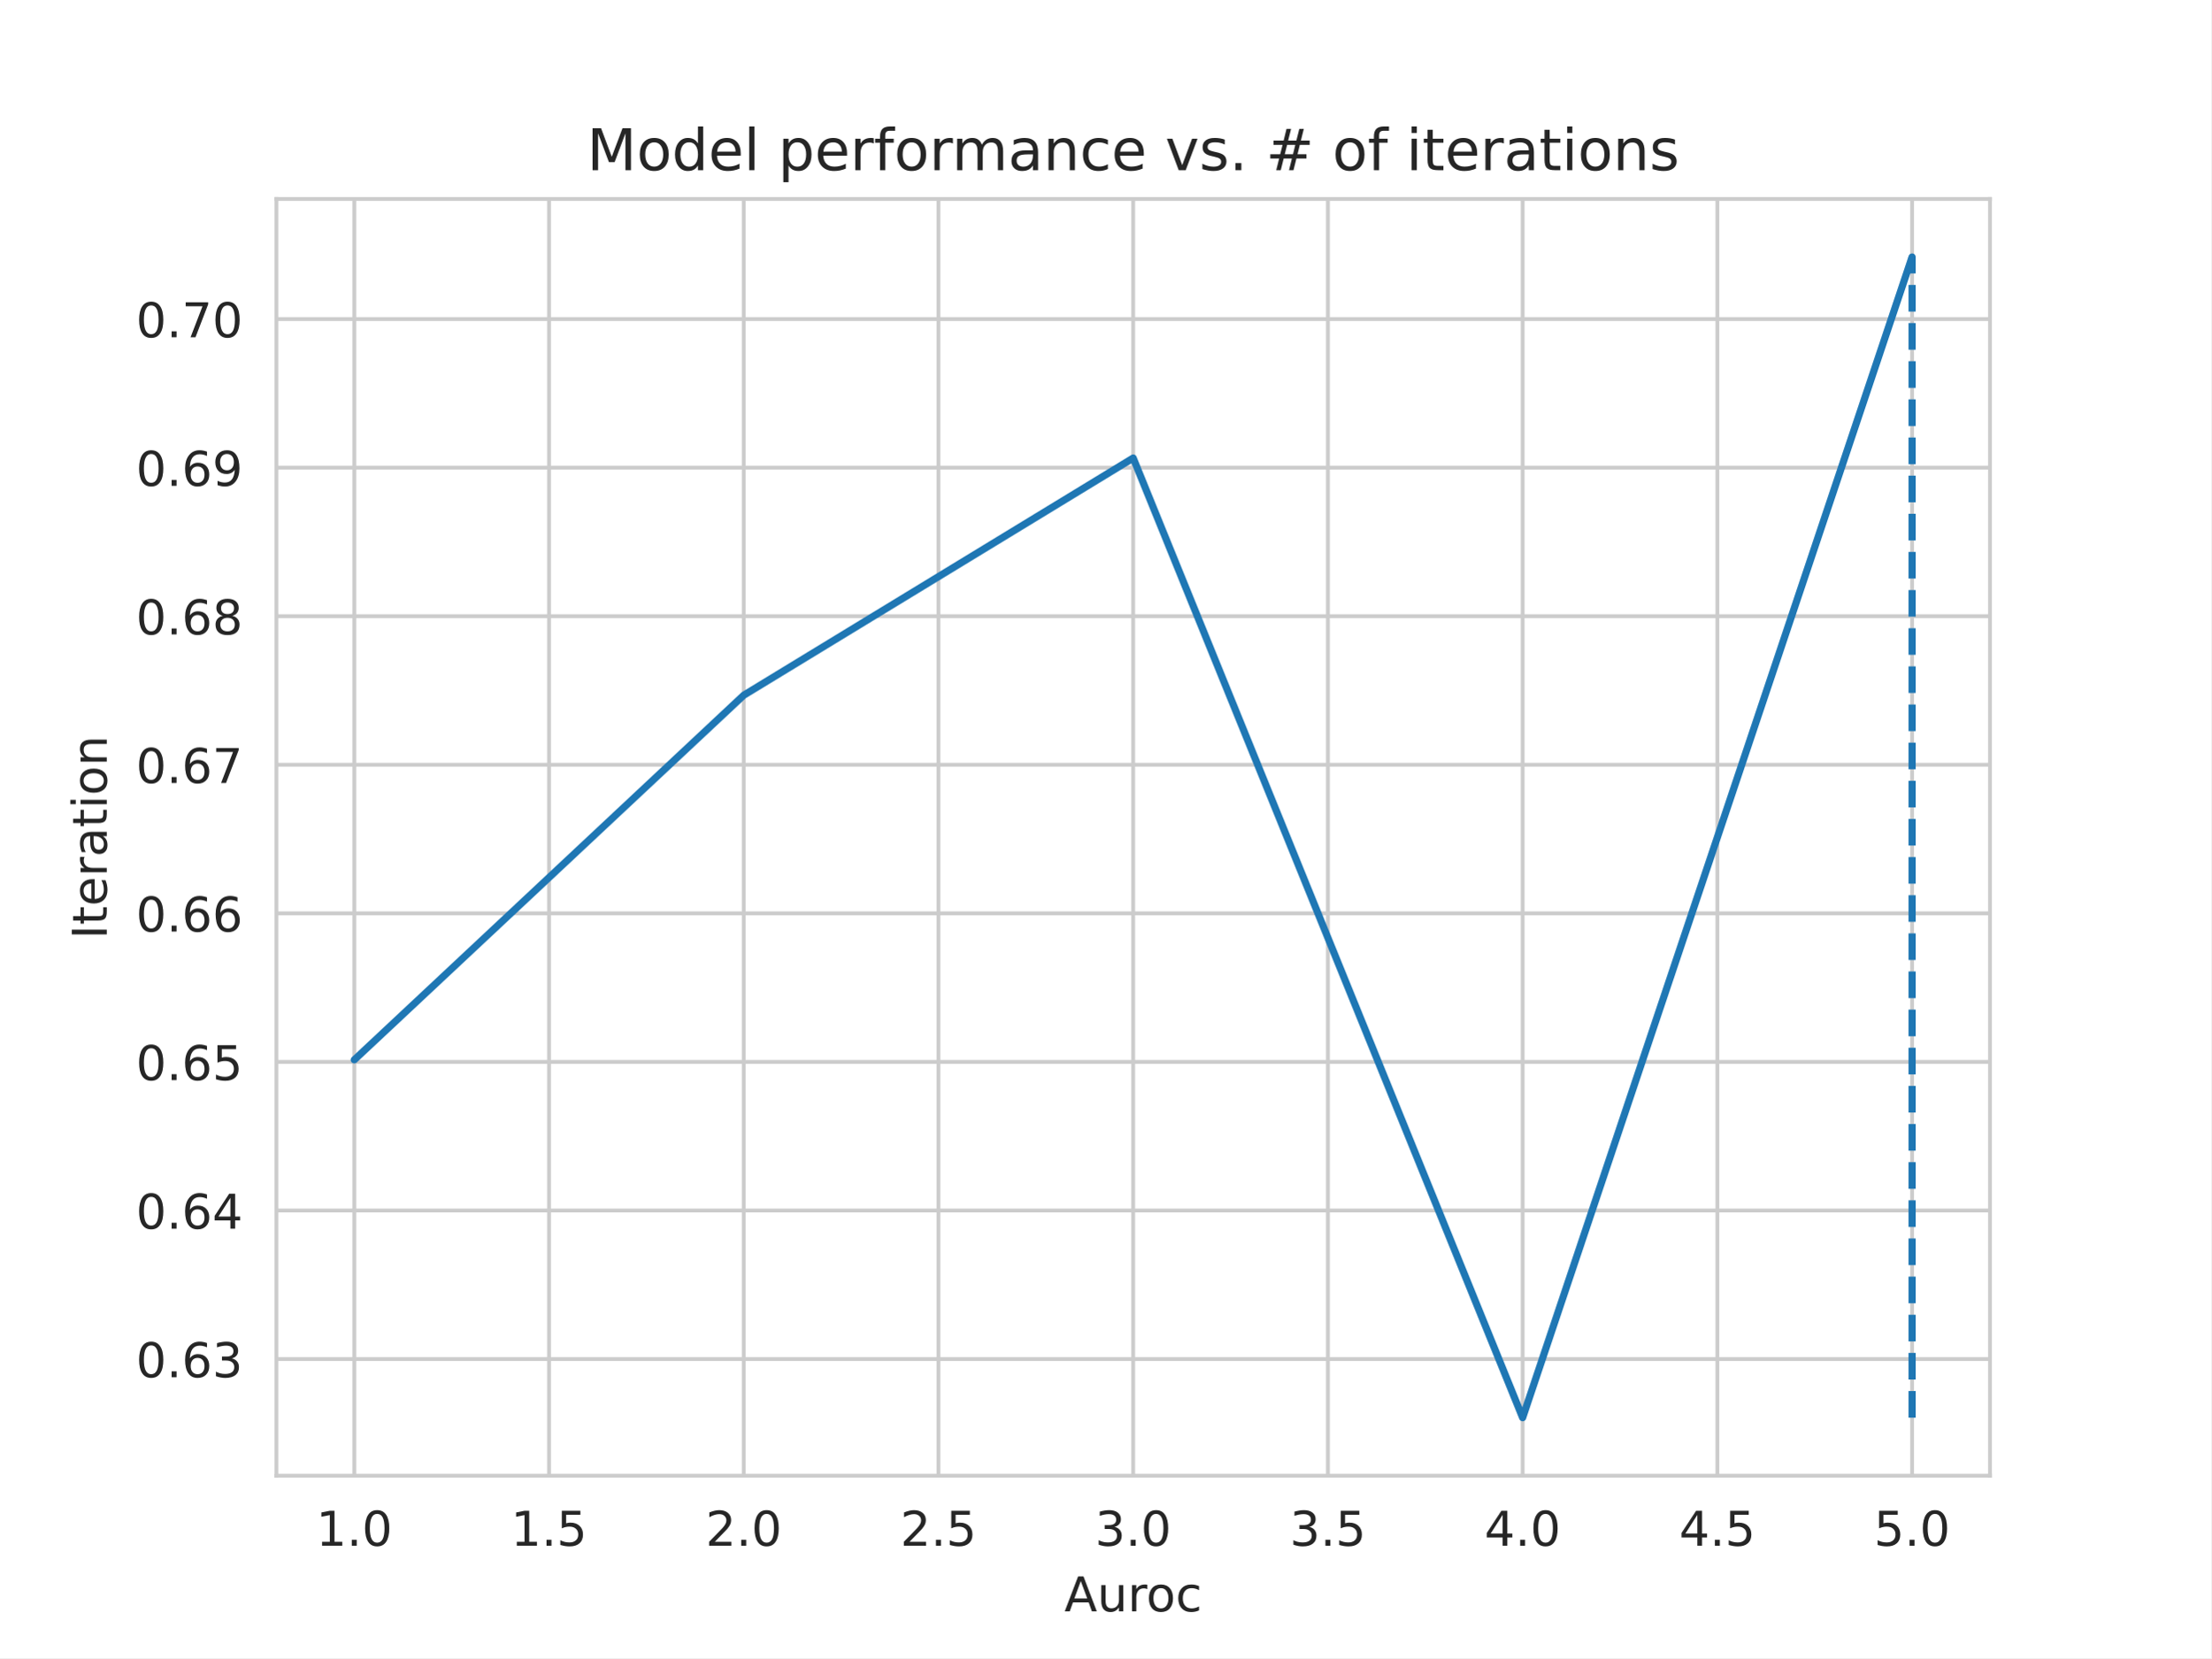
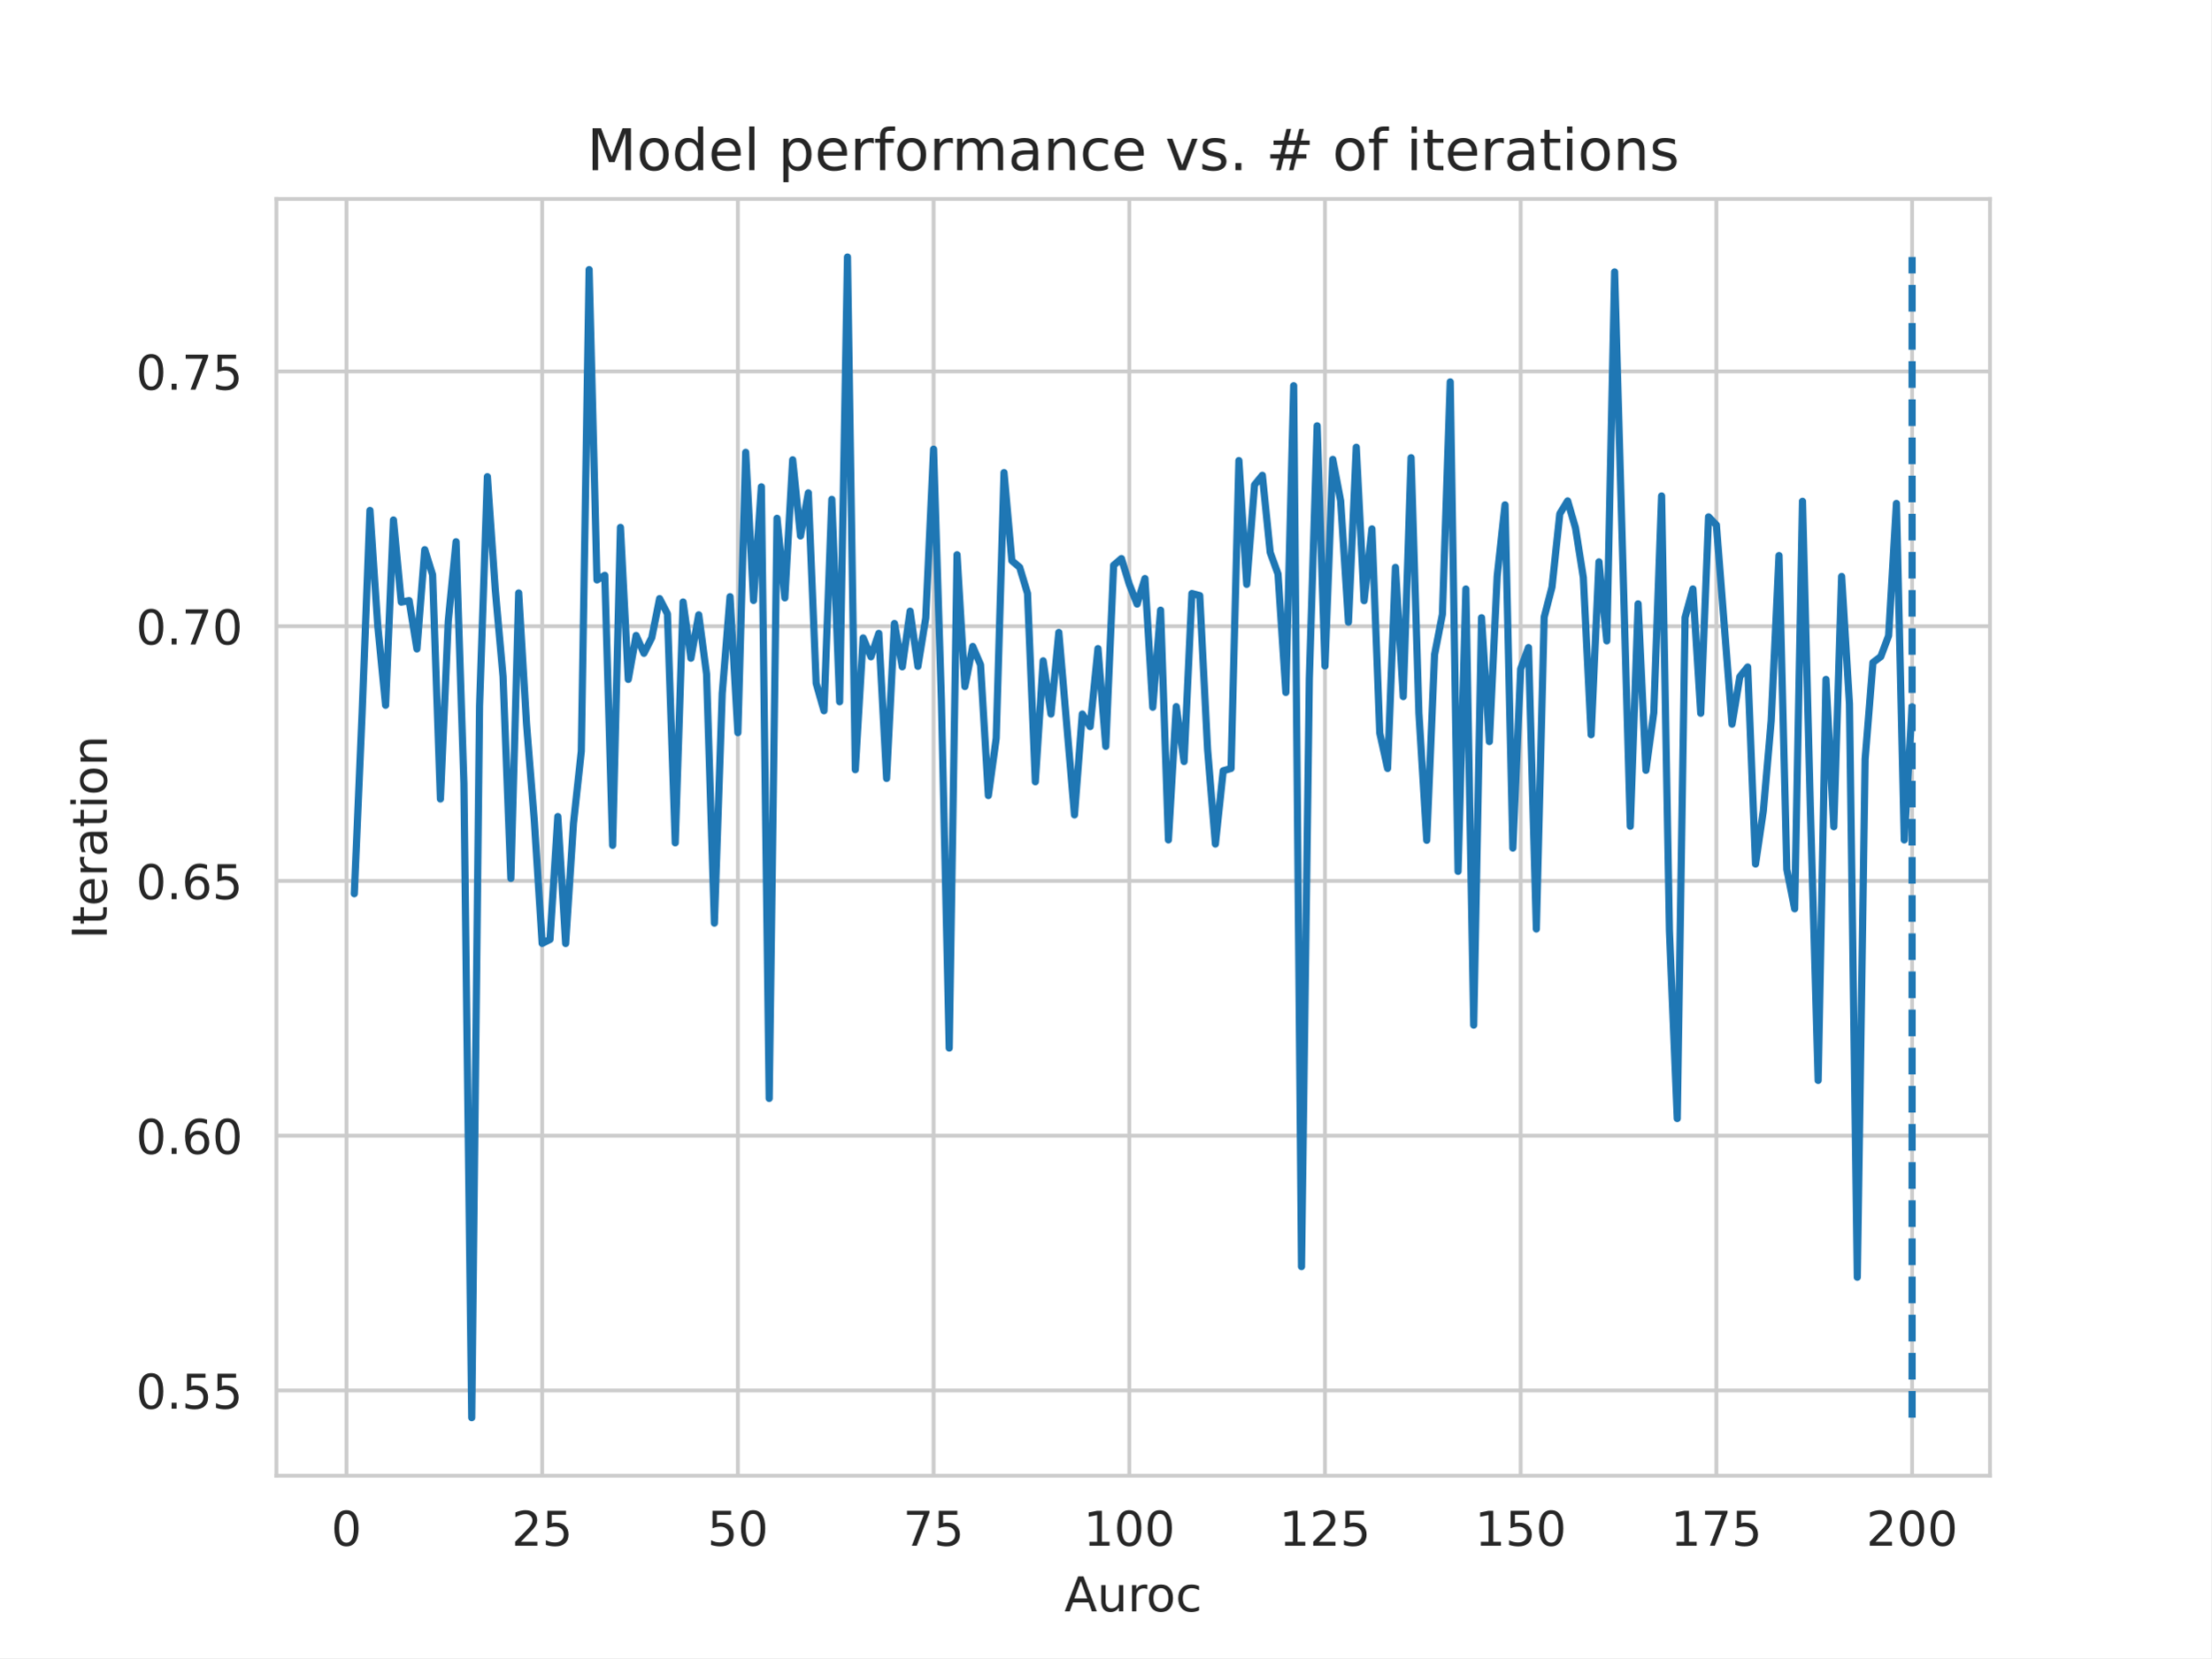
<svg xmlns="http://www.w3.org/2000/svg" xmlns:xlink="http://www.w3.org/1999/xlink" height="345.6pt" version="1.1" viewBox="0 0 460.8 345.6" width="460.8pt">
  <defs>
    <style type="text/css">*{stroke-linecap:butt;stroke-linejoin:round;}</style>
  </defs>
  <g id="figure_1">
    <g id="patch_1">
      <path d="M 0 345.6  L 460.8 345.6  L 460.8 0  L 0 0  z " style="fill:#ffffff;" />
    </g>
    <g id="axes_1">
      <g id="patch_2">
        <path d="M 57.6 307.584  L 414.72 307.584  L 414.72 41.472  L 57.6 41.472  z " style="fill:#ffffff;" />
      </g>
      <g id="matplotlib.axis_1">
        <g id="xtick_1">
          <g id="line2d_1">
-             <path clip-path="url(#pd0b15f9d2b)" d="M 73.833 307.584  L 73.833 41.472  " style="fill:none;stroke:#cccccc;stroke-linecap:round;stroke-width:0.8;" />
+             <path clip-path="url(#p0f8fb79f90)" d="M 72.201 307.584  L 72.201 41.472  " style="fill:none;stroke:#cccccc;stroke-linecap:round;stroke-width:0.8;" />
          </g>
          <g id="text_1">
-             <g style="fill:#262626;" transform="translate(65.88116 322.1824)scale(0.1 -0.1)">
-               <defs>
-                 <path d="M 794 531  L 1825 531  L 1825 4091  L 703 3866  L 703 4441  L 1819 4666  L 2450 4666  L 2450 531  L 3481 531  L 3481 0  L 794 0  L 794 531  z " id="DejaVuSans-31" transform="scale(0.015625)" />
-                 <path d="M 684 794  L 1344 794  L 1344 0  L 684 0  L 684 794  z " id="DejaVuSans-2e" transform="scale(0.015625)" />
+             <g style="fill:#262626;" transform="translate(69.02005 322.1824)scale(0.1 -0.1)">
+               <defs>
                <path d="M 2034 4250  Q 1547 4250 1301 3770  Q 1056 3291 1056 2328  Q 1056 1369 1301 889  Q 1547 409 2034 409  Q 2525 409 2770 889  Q 3016 1369 3016 2328  Q 3016 3291 2770 3770  Q 2525 4250 2034 4250  z M 2034 4750  Q 2819 4750 3233 4129  Q 3647 3509 3647 2328  Q 3647 1150 3233 529  Q 2819 -91 2034 -91  Q 1250 -91 836 529  Q 422 1150 422 2328  Q 422 3509 836 4129  Q 1250 4750 2034 4750  z " id="DejaVuSans-30" transform="scale(0.015625)" />
              </defs>
-               <use xlink:href="#DejaVuSans-31" />
-               <use x="63.623" xlink:href="#DejaVuSans-2e" />
-               <use x="95.41" xlink:href="#DejaVuSans-30" />
+               <use xlink:href="#DejaVuSans-30" />
            </g>
          </g>
        </g>
        <g id="xtick_2">
          <g id="line2d_2">
-             <path clip-path="url(#pd0b15f9d2b)" d="M 114.415 307.584  L 114.415 41.472  " style="fill:none;stroke:#cccccc;stroke-linecap:round;stroke-width:0.8;" />
+             <path clip-path="url(#p0f8fb79f90)" d="M 112.987 307.584  L 112.987 41.472  " style="fill:none;stroke:#cccccc;stroke-linecap:round;stroke-width:0.8;" />
          </g>
          <g id="text_2">
-             <g style="fill:#262626;" transform="translate(106.463 322.1824)scale(0.1 -0.1)">
-               <defs>
+             <g style="fill:#262626;" transform="translate(106.6245 322.1824)scale(0.1 -0.1)">
+               <defs>
+                 <path d="M 1228 531  L 3431 531  L 3431 0  L 469 0  L 469 531  Q 828 903 1448 1529  Q 2069 2156 2228 2338  Q 2531 2678 2651 2914  Q 2772 3150 2772 3378  Q 2772 3750 2511 3984  Q 2250 4219 1831 4219  Q 1534 4219 1204 4116  Q 875 4013 500 3803  L 500 4441  Q 881 4594 1212 4672  Q 1544 4750 1819 4750  Q 2544 4750 2975 4387  Q 3406 4025 3406 3419  Q 3406 3131 3298 2873  Q 3191 2616 2906 2266  Q 2828 2175 2409 1742  Q 1991 1309 1228 531  z " id="DejaVuSans-32" transform="scale(0.015625)" />
                <path d="M 691 4666  L 3169 4666  L 3169 4134  L 1269 4134  L 1269 2991  Q 1406 3038 1543 3061  Q 1681 3084 1819 3084  Q 2600 3084 3056 2656  Q 3513 2228 3513 1497  Q 3513 744 3044 326  Q 2575 -91 1722 -91  Q 1428 -91 1123 -41  Q 819 9 494 109  L 494 744  Q 775 591 1075 516  Q 1375 441 1709 441  Q 2250 441 2565 725  Q 2881 1009 2881 1497  Q 2881 1984 2565 2268  Q 2250 2553 1709 2553  Q 1456 2553 1204 2497  Q 953 2441 691 2322  L 691 4666  z " id="DejaVuSans-35" transform="scale(0.015625)" />
              </defs>
-               <use xlink:href="#DejaVuSans-31" />
-               <use x="63.623" xlink:href="#DejaVuSans-2e" />
-               <use x="95.41" xlink:href="#DejaVuSans-35" />
+               <use xlink:href="#DejaVuSans-32" />
+               <use x="63.623" xlink:href="#DejaVuSans-35" />
            </g>
          </g>
        </g>
        <g id="xtick_3">
          <g id="line2d_3">
-             <path clip-path="url(#pd0b15f9d2b)" d="M 154.996 307.584  L 154.996 41.472  " style="fill:none;stroke:#cccccc;stroke-linecap:round;stroke-width:0.8;" />
+             <path clip-path="url(#p0f8fb79f90)" d="M 153.773 307.584  L 153.773 41.472  " style="fill:none;stroke:#cccccc;stroke-linecap:round;stroke-width:0.8;" />
          </g>
          <g id="text_3">
-             <g style="fill:#262626;" transform="translate(147.0448 322.1824)scale(0.1 -0.1)">
-               <defs>
-                 <path d="M 1228 531  L 3431 531  L 3431 0  L 469 0  L 469 531  Q 828 903 1448 1529  Q 2069 2156 2228 2338  Q 2531 2678 2651 2914  Q 2772 3150 2772 3378  Q 2772 3750 2511 3984  Q 2250 4219 1831 4219  Q 1534 4219 1204 4116  Q 875 4013 500 3803  L 500 4441  Q 881 4594 1212 4672  Q 1544 4750 1819 4750  Q 2544 4750 2975 4387  Q 3406 4025 3406 3419  Q 3406 3131 3298 2873  Q 3191 2616 2906 2266  Q 2828 2175 2409 1742  Q 1991 1309 1228 531  z " id="DejaVuSans-32" transform="scale(0.015625)" />
-               </defs>
-               <use xlink:href="#DejaVuSans-32" />
-               <use x="63.623" xlink:href="#DejaVuSans-2e" />
-               <use x="95.41" xlink:href="#DejaVuSans-30" />
+             <g style="fill:#262626;" transform="translate(147.4103 322.1824)scale(0.1 -0.1)">
+               <use xlink:href="#DejaVuSans-35" />
+               <use x="63.623" xlink:href="#DejaVuSans-30" />
            </g>
          </g>
        </g>
        <g id="xtick_4">
          <g id="line2d_4">
-             <path clip-path="url(#pd0b15f9d2b)" d="M 195.578 307.584  L 195.578 41.472  " style="fill:none;stroke:#cccccc;stroke-linecap:round;stroke-width:0.8;" />
+             <path clip-path="url(#p0f8fb79f90)" d="M 194.559 307.584  L 194.559 41.472  " style="fill:none;stroke:#cccccc;stroke-linecap:round;stroke-width:0.8;" />
          </g>
          <g id="text_4">
-             <g style="fill:#262626;" transform="translate(187.6266 322.1824)scale(0.1 -0.1)">
-               <use xlink:href="#DejaVuSans-32" />
-               <use x="63.623" xlink:href="#DejaVuSans-2e" />
-               <use x="95.41" xlink:href="#DejaVuSans-35" />
+             <g style="fill:#262626;" transform="translate(188.196 322.1824)scale(0.1 -0.1)">
+               <defs>
+                 <path d="M 525 4666  L 3525 4666  L 3525 4397  L 1831 0  L 1172 0  L 2766 4134  L 525 4134  L 525 4666  z " id="DejaVuSans-37" transform="scale(0.015625)" />
+               </defs>
+               <use xlink:href="#DejaVuSans-37" />
+               <use x="63.623" xlink:href="#DejaVuSans-35" />
            </g>
          </g>
        </g>
        <g id="xtick_5">
          <g id="line2d_5">
-             <path clip-path="url(#pd0b15f9d2b)" d="M 236.16 307.584  L 236.16 41.472  " style="fill:none;stroke:#cccccc;stroke-linecap:round;stroke-width:0.8;" />
+             <path clip-path="url(#p0f8fb79f90)" d="M 235.344 307.584  L 235.344 41.472  " style="fill:none;stroke:#cccccc;stroke-linecap:round;stroke-width:0.8;" />
          </g>
          <g id="text_5">
-             <g style="fill:#262626;" transform="translate(228.2084 322.1824)scale(0.1 -0.1)">
-               <defs>
-                 <path d="M 2597 2516  Q 3050 2419 3304 2112  Q 3559 1806 3559 1356  Q 3559 666 3084 287  Q 2609 -91 1734 -91  Q 1441 -91 1130 -33  Q 819 25 488 141  L 488 750  Q 750 597 1062 519  Q 1375 441 1716 441  Q 2309 441 2620 675  Q 2931 909 2931 1356  Q 2931 1769 2642 2001  Q 2353 2234 1838 2234  L 1294 2234  L 1294 2753  L 1863 2753  Q 2328 2753 2575 2939  Q 2822 3125 2822 3475  Q 2822 3834 2567 4026  Q 2313 4219 1838 4219  Q 1578 4219 1281 4162  Q 984 4106 628 3988  L 628 4550  Q 988 4650 1302 4700  Q 1616 4750 1894 4750  Q 2613 4750 3031 4423  Q 3450 4097 3450 3541  Q 3450 3153 3228 2886  Q 3006 2619 2597 2516  z " id="DejaVuSans-33" transform="scale(0.015625)" />
-               </defs>
-               <use xlink:href="#DejaVuSans-33" />
-               <use x="63.623" xlink:href="#DejaVuSans-2e" />
-               <use x="95.41" xlink:href="#DejaVuSans-30" />
+             <g style="fill:#262626;" transform="translate(225.8005 322.1824)scale(0.1 -0.1)">
+               <defs>
+                 <path d="M 794 531  L 1825 531  L 1825 4091  L 703 3866  L 703 4441  L 1819 4666  L 2450 4666  L 2450 531  L 3481 531  L 3481 0  L 794 0  L 794 531  z " id="DejaVuSans-31" transform="scale(0.015625)" />
+               </defs>
+               <use xlink:href="#DejaVuSans-31" />
+               <use x="63.623" xlink:href="#DejaVuSans-30" />
+               <use x="127.246" xlink:href="#DejaVuSans-30" />
            </g>
          </g>
        </g>
        <g id="xtick_6">
          <g id="line2d_6">
-             <path clip-path="url(#pd0b15f9d2b)" d="M 276.742 307.584  L 276.742 41.472  " style="fill:none;stroke:#cccccc;stroke-linecap:round;stroke-width:0.8;" />
+             <path clip-path="url(#p0f8fb79f90)" d="M 276.13 307.584  L 276.13 41.472  " style="fill:none;stroke:#cccccc;stroke-linecap:round;stroke-width:0.8;" />
          </g>
          <g id="text_6">
-             <g style="fill:#262626;" transform="translate(268.7903 322.1824)scale(0.1 -0.1)">
-               <use xlink:href="#DejaVuSans-33" />
-               <use x="63.623" xlink:href="#DejaVuSans-2e" />
-               <use x="95.41" xlink:href="#DejaVuSans-35" />
+             <g style="fill:#262626;" transform="translate(266.5863 322.1824)scale(0.1 -0.1)">
+               <use xlink:href="#DejaVuSans-31" />
+               <use x="63.623" xlink:href="#DejaVuSans-32" />
+               <use x="127.246" xlink:href="#DejaVuSans-35" />
            </g>
          </g>
        </g>
        <g id="xtick_7">
          <g id="line2d_7">
-             <path clip-path="url(#pd0b15f9d2b)" d="M 317.324 307.584  L 317.324 41.472  " style="fill:none;stroke:#cccccc;stroke-linecap:round;stroke-width:0.8;" />
+             <path clip-path="url(#p0f8fb79f90)" d="M 316.916 307.584  L 316.916 41.472  " style="fill:none;stroke:#cccccc;stroke-linecap:round;stroke-width:0.8;" />
          </g>
          <g id="text_7">
-             <g style="fill:#262626;" transform="translate(309.3721 322.1824)scale(0.1 -0.1)">
-               <defs>
-                 <path d="M 2419 4116  L 825 1625  L 2419 1625  L 2419 4116  z M 2253 4666  L 3047 4666  L 3047 1625  L 3713 1625  L 3713 1100  L 3047 1100  L 3047 0  L 2419 0  L 2419 1100  L 313 1100  L 313 1709  L 2253 4666  z " id="DejaVuSans-34" transform="scale(0.015625)" />
-               </defs>
-               <use xlink:href="#DejaVuSans-34" />
-               <use x="63.623" xlink:href="#DejaVuSans-2e" />
-               <use x="95.41" xlink:href="#DejaVuSans-30" />
+             <g style="fill:#262626;" transform="translate(307.372 322.1824)scale(0.1 -0.1)">
+               <use xlink:href="#DejaVuSans-31" />
+               <use x="63.623" xlink:href="#DejaVuSans-35" />
+               <use x="127.246" xlink:href="#DejaVuSans-30" />
            </g>
          </g>
        </g>
        <g id="xtick_8">
          <g id="line2d_8">
-             <path clip-path="url(#pd0b15f9d2b)" d="M 357.905 307.584  L 357.905 41.472  " style="fill:none;stroke:#cccccc;stroke-linecap:round;stroke-width:0.8;" />
+             <path clip-path="url(#p0f8fb79f90)" d="M 357.702 307.584  L 357.702 41.472  " style="fill:none;stroke:#cccccc;stroke-linecap:round;stroke-width:0.8;" />
          </g>
          <g id="text_8">
-             <g style="fill:#262626;" transform="translate(349.9539 322.1824)scale(0.1 -0.1)">
-               <use xlink:href="#DejaVuSans-34" />
-               <use x="63.623" xlink:href="#DejaVuSans-2e" />
-               <use x="95.41" xlink:href="#DejaVuSans-35" />
+             <g style="fill:#262626;" transform="translate(348.1578 322.1824)scale(0.1 -0.1)">
+               <use xlink:href="#DejaVuSans-31" />
+               <use x="63.623" xlink:href="#DejaVuSans-37" />
+               <use x="127.246" xlink:href="#DejaVuSans-35" />
            </g>
          </g>
        </g>
        <g id="xtick_9">
          <g id="line2d_9">
-             <path clip-path="url(#pd0b15f9d2b)" d="M 398.487 307.584  L 398.487 41.472  " style="fill:none;stroke:#cccccc;stroke-linecap:round;stroke-width:0.8;" />
+             <path clip-path="url(#p0f8fb79f90)" d="M 398.487 307.584  L 398.487 41.472  " style="fill:none;stroke:#cccccc;stroke-linecap:round;stroke-width:0.8;" />
          </g>
          <g id="text_9">
-             <g style="fill:#262626;" transform="translate(390.5357 322.1824)scale(0.1 -0.1)">
-               <use xlink:href="#DejaVuSans-35" />
-               <use x="63.623" xlink:href="#DejaVuSans-2e" />
-               <use x="95.41" xlink:href="#DejaVuSans-30" />
+             <g style="fill:#262626;" transform="translate(388.9435 322.1824)scale(0.1 -0.1)">
+               <use xlink:href="#DejaVuSans-32" />
+               <use x="63.623" xlink:href="#DejaVuSans-30" />
+               <use x="127.246" xlink:href="#DejaVuSans-30" />
            </g>
          </g>
        </g>
        <g id="text_10">
          <g style="fill:#262626;" transform="translate(221.8194 335.8606)scale(0.1 -0.1)">
            <defs>
              <path d="M 2188 4044  L 1331 1722  L 3047 1722  L 2188 4044  z M 1831 4666  L 2547 4666  L 4325 0  L 3669 0  L 3244 1197  L 1141 1197  L 716 0  L 50 0  L 1831 4666  z " id="DejaVuSans-41" transform="scale(0.015625)" />
              <path d="M 544 1381  L 544 3500  L 1119 3500  L 1119 1403  Q 1119 906 1312 657  Q 1506 409 1894 409  Q 2359 409 2629 706  Q 2900 1003 2900 1516  L 2900 3500  L 3475 3500  L 3475 0  L 2900 0  L 2900 538  Q 2691 219 2414 64  Q 2138 -91 1772 -91  Q 1169 -91 856 284  Q 544 659 544 1381  z M 1991 3584  L 1991 3584  z " id="DejaVuSans-75" transform="scale(0.015625)" />
              <path d="M 2631 2963  Q 2534 3019 2420 3045  Q 2306 3072 2169 3072  Q 1681 3072 1420 2755  Q 1159 2438 1159 1844  L 1159 0  L 581 0  L 581 3500  L 1159 3500  L 1159 2956  Q 1341 3275 1631 3429  Q 1922 3584 2338 3584  Q 2397 3584 2469 3576  Q 2541 3569 2628 3553  L 2631 2963  z " id="DejaVuSans-72" transform="scale(0.015625)" />
              <path d="M 1959 3097  Q 1497 3097 1228 2736  Q 959 2375 959 1747  Q 959 1119 1226 758  Q 1494 397 1959 397  Q 2419 397 2687 759  Q 2956 1122 2956 1747  Q 2956 2369 2687 2733  Q 2419 3097 1959 3097  z M 1959 3584  Q 2709 3584 3137 3096  Q 3566 2609 3566 1747  Q 3566 888 3137 398  Q 2709 -91 1959 -91  Q 1206 -91 779 398  Q 353 888 353 1747  Q 353 2609 779 3096  Q 1206 3584 1959 3584  z " id="DejaVuSans-6f" transform="scale(0.015625)" />
              <path d="M 3122 3366  L 3122 2828  Q 2878 2963 2633 3030  Q 2388 3097 2138 3097  Q 1578 3097 1268 2742  Q 959 2388 959 1747  Q 959 1106 1268 751  Q 1578 397 2138 397  Q 2388 397 2633 464  Q 2878 531 3122 666  L 3122 134  Q 2881 22 2623 -34  Q 2366 -91 2075 -91  Q 1284 -91 818 406  Q 353 903 353 1747  Q 353 2603 823 3093  Q 1294 3584 2113 3584  Q 2378 3584 2631 3529  Q 2884 3475 3122 3366  z " id="DejaVuSans-63" transform="scale(0.015625)" />
            </defs>
            <use xlink:href="#DejaVuSans-41" />
            <use x="68.408" xlink:href="#DejaVuSans-75" />
            <use x="131.787" xlink:href="#DejaVuSans-72" />
            <use x="170.65" xlink:href="#DejaVuSans-6f" />
            <use x="231.832" xlink:href="#DejaVuSans-63" />
          </g>
        </g>
      </g>
      <g id="matplotlib.axis_2">
        <g id="ytick_1">
          <g id="line2d_10">
-             <path clip-path="url(#pd0b15f9d2b)" d="M 57.6 283.266  L 414.72 283.266  " style="fill:none;stroke:#cccccc;stroke-linecap:round;stroke-width:0.8;" />
+             <path clip-path="url(#p0f8fb79f90)" d="M 57.6 289.817  L 414.72 289.817  " style="fill:none;stroke:#cccccc;stroke-linecap:round;stroke-width:0.8;" />
          </g>
          <g id="text_11">
-             <g style="fill:#262626;" transform="translate(28.33438 287.0656)scale(0.1 -0.1)">
-               <defs>
-                 <path d="M 2113 2584  Q 1688 2584 1439 2293  Q 1191 2003 1191 1497  Q 1191 994 1439 701  Q 1688 409 2113 409  Q 2538 409 2786 701  Q 3034 994 3034 1497  Q 3034 2003 2786 2293  Q 2538 2584 2113 2584  z M 3366 4563  L 3366 3988  Q 3128 4100 2886 4159  Q 2644 4219 2406 4219  Q 1781 4219 1451 3797  Q 1122 3375 1075 2522  Q 1259 2794 1537 2939  Q 1816 3084 2150 3084  Q 2853 3084 3261 2657  Q 3669 2231 3669 1497  Q 3669 778 3244 343  Q 2819 -91 2113 -91  Q 1303 -91 875 529  Q 447 1150 447 2328  Q 447 3434 972 4092  Q 1497 4750 2381 4750  Q 2619 4750 2861 4703  Q 3103 4656 3366 4563  z " id="DejaVuSans-36" transform="scale(0.015625)" />
-               </defs>
-               <use xlink:href="#DejaVuSans-30" />
-               <use x="63.623" xlink:href="#DejaVuSans-2e" />
-               <use x="95.41" xlink:href="#DejaVuSans-36" />
-               <use x="159.033" xlink:href="#DejaVuSans-33" />
+             <g style="fill:#262626;" transform="translate(28.33438 293.6158)scale(0.1 -0.1)">
+               <defs>
+                 <path d="M 684 794  L 1344 794  L 1344 0  L 684 0  L 684 794  z " id="DejaVuSans-2e" transform="scale(0.015625)" />
+               </defs>
+               <use xlink:href="#DejaVuSans-30" />
+               <use x="63.623" xlink:href="#DejaVuSans-2e" />
+               <use x="95.41" xlink:href="#DejaVuSans-35" />
+               <use x="159.033" xlink:href="#DejaVuSans-35" />
            </g>
          </g>
        </g>
        <g id="ytick_2">
          <g id="line2d_11">
-             <path clip-path="url(#pd0b15f9d2b)" d="M 57.6 252.299  L 414.72 252.299  " style="fill:none;stroke:#cccccc;stroke-linecap:round;stroke-width:0.8;" />
+             <path clip-path="url(#p0f8fb79f90)" d="M 57.6 236.716  L 414.72 236.716  " style="fill:none;stroke:#cccccc;stroke-linecap:round;stroke-width:0.8;" />
          </g>
          <g id="text_12">
-             <g style="fill:#262626;" transform="translate(28.33438 256.0984)scale(0.1 -0.1)">
+             <g style="fill:#262626;" transform="translate(28.33438 240.5157)scale(0.1 -0.1)">
+               <defs>
+                 <path d="M 2113 2584  Q 1688 2584 1439 2293  Q 1191 2003 1191 1497  Q 1191 994 1439 701  Q 1688 409 2113 409  Q 2538 409 2786 701  Q 3034 994 3034 1497  Q 3034 2003 2786 2293  Q 2538 2584 2113 2584  z M 3366 4563  L 3366 3988  Q 3128 4100 2886 4159  Q 2644 4219 2406 4219  Q 1781 4219 1451 3797  Q 1122 3375 1075 2522  Q 1259 2794 1537 2939  Q 1816 3084 2150 3084  Q 2853 3084 3261 2657  Q 3669 2231 3669 1497  Q 3669 778 3244 343  Q 2819 -91 2113 -91  Q 1303 -91 875 529  Q 447 1150 447 2328  Q 447 3434 972 4092  Q 1497 4750 2381 4750  Q 2619 4750 2861 4703  Q 3103 4656 3366 4563  z " id="DejaVuSans-36" transform="scale(0.015625)" />
+               </defs>
              <use xlink:href="#DejaVuSans-30" />
              <use x="63.623" xlink:href="#DejaVuSans-2e" />
              <use x="95.41" xlink:href="#DejaVuSans-36" />
-               <use x="159.033" xlink:href="#DejaVuSans-34" />
+               <use x="159.033" xlink:href="#DejaVuSans-30" />
            </g>
          </g>
        </g>
        <g id="ytick_3">
          <g id="line2d_12">
-             <path clip-path="url(#pd0b15f9d2b)" d="M 57.6 221.332  L 414.72 221.332  " style="fill:none;stroke:#cccccc;stroke-linecap:round;stroke-width:0.8;" />
+             <path clip-path="url(#p0f8fb79f90)" d="M 57.6 183.616  L 414.72 183.616  " style="fill:none;stroke:#cccccc;stroke-linecap:round;stroke-width:0.8;" />
          </g>
          <g id="text_13">
-             <g style="fill:#262626;" transform="translate(28.33438 225.1312)scale(0.1 -0.1)">
+             <g style="fill:#262626;" transform="translate(28.33438 187.4155)scale(0.1 -0.1)">
              <use xlink:href="#DejaVuSans-30" />
              <use x="63.623" xlink:href="#DejaVuSans-2e" />
              <use x="95.41" xlink:href="#DejaVuSans-36" />
              <use x="159.033" xlink:href="#DejaVuSans-35" />
            </g>
          </g>
        </g>
        <g id="ytick_4">
          <g id="line2d_13">
-             <path clip-path="url(#pd0b15f9d2b)" d="M 57.6 190.365  L 414.72 190.365  " style="fill:none;stroke:#cccccc;stroke-linecap:round;stroke-width:0.8;" />
+             <path clip-path="url(#p0f8fb79f90)" d="M 57.6 130.516  L 414.72 130.516  " style="fill:none;stroke:#cccccc;stroke-linecap:round;stroke-width:0.8;" />
          </g>
          <g id="text_14">
-             <g style="fill:#262626;" transform="translate(28.33438 194.164)scale(0.1 -0.1)">
-               <use xlink:href="#DejaVuSans-30" />
-               <use x="63.623" xlink:href="#DejaVuSans-2e" />
-               <use x="95.41" xlink:href="#DejaVuSans-36" />
-               <use x="159.033" xlink:href="#DejaVuSans-36" />
+             <g style="fill:#262626;" transform="translate(28.33438 134.3154)scale(0.1 -0.1)">
+               <use xlink:href="#DejaVuSans-30" />
+               <use x="63.623" xlink:href="#DejaVuSans-2e" />
+               <use x="95.41" xlink:href="#DejaVuSans-37" />
+               <use x="159.033" xlink:href="#DejaVuSans-30" />
            </g>
          </g>
        </g>
        <g id="ytick_5">
          <g id="line2d_14">
-             <path clip-path="url(#pd0b15f9d2b)" d="M 57.6 159.398  L 414.72 159.398  " style="fill:none;stroke:#cccccc;stroke-linecap:round;stroke-width:0.8;" />
+             <path clip-path="url(#p0f8fb79f90)" d="M 57.6 77.416  L 414.72 77.416  " style="fill:none;stroke:#cccccc;stroke-linecap:round;stroke-width:0.8;" />
          </g>
          <g id="text_15">
-             <g style="fill:#262626;" transform="translate(28.33438 163.1968)scale(0.1 -0.1)">
-               <defs>
-                 <path d="M 525 4666  L 3525 4666  L 3525 4397  L 1831 0  L 1172 0  L 2766 4134  L 525 4134  L 525 4666  z " id="DejaVuSans-37" transform="scale(0.015625)" />
-               </defs>
-               <use xlink:href="#DejaVuSans-30" />
-               <use x="63.623" xlink:href="#DejaVuSans-2e" />
-               <use x="95.41" xlink:href="#DejaVuSans-36" />
-               <use x="159.033" xlink:href="#DejaVuSans-37" />
-             </g>
-           </g>
-         </g>
-         <g id="ytick_6">
-           <g id="line2d_15">
-             <path clip-path="url(#pd0b15f9d2b)" d="M 57.6 128.43  L 414.72 128.43  " style="fill:none;stroke:#cccccc;stroke-linecap:round;stroke-width:0.8;" />
-           </g>
-           <g id="text_16">
-             <g style="fill:#262626;" transform="translate(28.33438 132.2296)scale(0.1 -0.1)">
-               <defs>
-                 <path d="M 2034 2216  Q 1584 2216 1326 1975  Q 1069 1734 1069 1313  Q 1069 891 1326 650  Q 1584 409 2034 409  Q 2484 409 2743 651  Q 3003 894 3003 1313  Q 3003 1734 2745 1975  Q 2488 2216 2034 2216  z M 1403 2484  Q 997 2584 770 2862  Q 544 3141 544 3541  Q 544 4100 942 4425  Q 1341 4750 2034 4750  Q 2731 4750 3128 4425  Q 3525 4100 3525 3541  Q 3525 3141 3298 2862  Q 3072 2584 2669 2484  Q 3125 2378 3379 2068  Q 3634 1759 3634 1313  Q 3634 634 3220 271  Q 2806 -91 2034 -91  Q 1263 -91 848 271  Q 434 634 434 1313  Q 434 1759 690 2068  Q 947 2378 1403 2484  z M 1172 3481  Q 1172 3119 1398 2916  Q 1625 2713 2034 2713  Q 2441 2713 2670 2916  Q 2900 3119 2900 3481  Q 2900 3844 2670 4047  Q 2441 4250 2034 4250  Q 1625 4250 1398 4047  Q 1172 3844 1172 3481  z " id="DejaVuSans-38" transform="scale(0.015625)" />
-               </defs>
-               <use xlink:href="#DejaVuSans-30" />
-               <use x="63.623" xlink:href="#DejaVuSans-2e" />
-               <use x="95.41" xlink:href="#DejaVuSans-36" />
-               <use x="159.033" xlink:href="#DejaVuSans-38" />
-             </g>
-           </g>
-         </g>
-         <g id="ytick_7">
-           <g id="line2d_16">
-             <path clip-path="url(#pd0b15f9d2b)" d="M 57.6 97.463  L 414.72 97.463  " style="fill:none;stroke:#cccccc;stroke-linecap:round;stroke-width:0.8;" />
-           </g>
-           <g id="text_17">
-             <g style="fill:#262626;" transform="translate(28.33438 101.2624)scale(0.1 -0.1)">
-               <defs>
-                 <path d="M 703 97  L 703 672  Q 941 559 1184 500  Q 1428 441 1663 441  Q 2288 441 2617 861  Q 2947 1281 2994 2138  Q 2813 1869 2534 1725  Q 2256 1581 1919 1581  Q 1219 1581 811 2004  Q 403 2428 403 3163  Q 403 3881 828 4315  Q 1253 4750 1959 4750  Q 2769 4750 3195 4129  Q 3622 3509 3622 2328  Q 3622 1225 3098 567  Q 2575 -91 1691 -91  Q 1453 -91 1209 -44  Q 966 3 703 97  z M 1959 2075  Q 2384 2075 2632 2365  Q 2881 2656 2881 3163  Q 2881 3666 2632 3958  Q 2384 4250 1959 4250  Q 1534 4250 1286 3958  Q 1038 3666 1038 3163  Q 1038 2656 1286 2365  Q 1534 2075 1959 2075  z " id="DejaVuSans-39" transform="scale(0.015625)" />
-               </defs>
-               <use xlink:href="#DejaVuSans-30" />
-               <use x="63.623" xlink:href="#DejaVuSans-2e" />
-               <use x="95.41" xlink:href="#DejaVuSans-36" />
-               <use x="159.033" xlink:href="#DejaVuSans-39" />
-             </g>
-           </g>
-         </g>
-         <g id="ytick_8">
-           <g id="line2d_17">
-             <path clip-path="url(#pd0b15f9d2b)" d="M 57.6 66.496  L 414.72 66.496  " style="fill:none;stroke:#cccccc;stroke-linecap:round;stroke-width:0.8;" />
-           </g>
-           <g id="text_18">
-             <g style="fill:#262626;" transform="translate(28.33438 70.29518)scale(0.1 -0.1)">
+             <g style="fill:#262626;" transform="translate(28.33438 81.21521)scale(0.1 -0.1)">
              <use xlink:href="#DejaVuSans-30" />
              <use x="63.623" xlink:href="#DejaVuSans-2e" />
              <use x="95.41" xlink:href="#DejaVuSans-37" />
-               <use x="159.033" xlink:href="#DejaVuSans-30" />
-             </g>
-           </g>
-         </g>
-         <g id="text_19">
+               <use x="159.033" xlink:href="#DejaVuSans-35" />
+             </g>
+           </g>
+         </g>
+         <g id="text_16">
          <g style="fill:#262626;" transform="translate(22.25469 195.7366)rotate(-90)scale(0.1 -0.1)">
            <defs>
              <path d="M 628 4666  L 1259 4666  L 1259 0  L 628 0  L 628 4666  z " id="DejaVuSans-49" transform="scale(0.015625)" />
              <path d="M 1172 4494  L 1172 3500  L 2356 3500  L 2356 3053  L 1172 3053  L 1172 1153  Q 1172 725 1289 603  Q 1406 481 1766 481  L 2356 481  L 2356 0  L 1766 0  Q 1100 0 847 248  Q 594 497 594 1153  L 594 3053  L 172 3053  L 172 3500  L 594 3500  L 594 4494  L 1172 4494  z " id="DejaVuSans-74" transform="scale(0.015625)" />
              <path d="M 3597 1894  L 3597 1613  L 953 1613  Q 991 1019 1311 708  Q 1631 397 2203 397  Q 2534 397 2845 478  Q 3156 559 3463 722  L 3463 178  Q 3153 47 2828 -22  Q 2503 -91 2169 -91  Q 1331 -91 842 396  Q 353 884 353 1716  Q 353 2575 817 3079  Q 1281 3584 2069 3584  Q 2775 3584 3186 3129  Q 3597 2675 3597 1894  z M 3022 2063  Q 3016 2534 2758 2815  Q 2500 3097 2075 3097  Q 1594 3097 1305 2825  Q 1016 2553 972 2059  L 3022 2063  z " id="DejaVuSans-65" transform="scale(0.015625)" />
              <path d="M 2194 1759  Q 1497 1759 1228 1600  Q 959 1441 959 1056  Q 959 750 1161 570  Q 1363 391 1709 391  Q 2188 391 2477 730  Q 2766 1069 2766 1631  L 2766 1759  L 2194 1759  z M 3341 1997  L 3341 0  L 2766 0  L 2766 531  Q 2569 213 2275 61  Q 1981 -91 1556 -91  Q 1019 -91 701 211  Q 384 513 384 1019  Q 384 1609 779 1909  Q 1175 2209 1959 2209  L 2766 2209  L 2766 2266  Q 2766 2663 2505 2880  Q 2244 3097 1772 3097  Q 1472 3097 1187 3025  Q 903 2953 641 2809  L 641 3341  Q 956 3463 1253 3523  Q 1550 3584 1831 3584  Q 2591 3584 2966 3190  Q 3341 2797 3341 1997  z " id="DejaVuSans-61" transform="scale(0.015625)" />
              <path d="M 603 3500  L 1178 3500  L 1178 0  L 603 0  L 603 3500  z M 603 4863  L 1178 4863  L 1178 4134  L 603 4134  L 603 4863  z " id="DejaVuSans-69" transform="scale(0.015625)" />
              <path d="M 3513 2113  L 3513 0  L 2938 0  L 2938 2094  Q 2938 2591 2744 2837  Q 2550 3084 2163 3084  Q 1697 3084 1428 2787  Q 1159 2491 1159 1978  L 1159 0  L 581 0  L 581 3500  L 1159 3500  L 1159 2956  Q 1366 3272 1645 3428  Q 1925 3584 2291 3584  Q 2894 3584 3203 3211  Q 3513 2838 3513 2113  z " id="DejaVuSans-6e" transform="scale(0.015625)" />
            </defs>
            <use xlink:href="#DejaVuSans-49" />
            <use x="29.492" xlink:href="#DejaVuSans-74" />
            <use x="68.701" xlink:href="#DejaVuSans-65" />
            <use x="130.225" xlink:href="#DejaVuSans-72" />
            <use x="171.338" xlink:href="#DejaVuSans-61" />
            <use x="232.617" xlink:href="#DejaVuSans-74" />
            <use x="271.826" xlink:href="#DejaVuSans-69" />
            <use x="299.609" xlink:href="#DejaVuSans-6f" />
            <use x="360.791" xlink:href="#DejaVuSans-6e" />
          </g>
        </g>
      </g>
      <g id="LineCollection_1">
-         <path clip-path="url(#pd0b15f9d2b)" d="M 398.487 295.488  L 398.487 53.568  " style="fill:none;stroke:#1f77b4;stroke-dasharray:5.55,2.4;stroke-dashoffset:0;stroke-width:1.5;" />
-       </g>
-       <g id="line2d_18">
-         <path clip-path="url(#pd0b15f9d2b)" d="M 73.833 220.9  L 154.996 144.902  L 236.16 95.464  L 317.324 295.488  L 398.487 53.568  " style="fill:none;stroke:#1f77b4;stroke-linecap:round;stroke-width:1.5;" />
+         <path clip-path="url(#p0f8fb79f90)" d="M 398.487 295.488  L 398.487 53.568  " style="fill:none;stroke:#1f77b4;stroke-dasharray:5.55,2.4;stroke-dashoffset:0;stroke-width:1.5;" />
+       </g>
+       <g id="line2d_15">
+         <path clip-path="url(#p0f8fb79f90)" d="M 73.833 186.276  L 75.464 148.556  L 77.096 106.387  L 78.727 130.509  L 80.358 147.003  L 81.99 108.379  L 83.621 125.495  L 85.253 125.177  L 86.884 135.255  L 88.516 114.572  L 90.147 119.8  L 91.778 166.536  L 93.41 129.486  L 95.041 112.917  L 96.673 163.262  L 98.304 295.488  L 99.936 147.12  L 101.567 99.348  L 103.198 122.73  L 104.83 140.985  L 106.461 183.08  L 108.093 123.587  L 109.724 150.812  L 111.356 171.181  L 112.987 196.635  L 114.618 195.804  L 116.25 170.189  L 117.881 196.66  L 119.513 171.607  L 121.144 156.574  L 122.776 56.19  L 124.407 120.872  L 126.038 119.911  L 127.67 176.198  L 129.301 109.924  L 130.933 141.601  L 132.564 132.45  L 134.196 136.165  L 135.827 132.911  L 137.458 124.767  L 139.09 127.933  L 140.721 175.675  L 142.353 125.467  L 143.984 137.202  L 145.616 128.144  L 147.247 140.494  L 148.879 192.409  L 150.51 144.552  L 152.141 124.369  L 153.773 152.707  L 155.404 94.272  L 157.036 125.15  L 158.667 101.464  L 160.299 228.953  L 161.93 108.031  L 163.561 124.616  L 165.193 95.835  L 166.824 111.708  L 168.456 102.721  L 170.087 142.417  L 171.719 148.138  L 173.35 104.076  L 174.981 146.263  L 176.613 53.568  L 178.244 160.428  L 179.876 132.96  L 181.507 136.887  L 183.139 132.013  L 184.77 162.244  L 186.401 129.95  L 188.033 138.987  L 189.664 127.388  L 191.296 138.894  L 192.927 128.786  L 194.559 93.624  L 196.19 146.024  L 197.821 218.443  L 199.453 115.618  L 201.084 143.087  L 202.716 134.737  L 204.347 138.561  L 205.979 165.817  L 207.61 153.906  L 209.241 98.503  L 210.873 116.869  L 212.504 118.248  L 214.136 123.691  L 215.767 162.945  L 217.399 137.732  L 219.03 148.829  L 220.661 131.815  L 223.924 169.853  L 225.556 148.824  L 227.187 151.447  L 228.819 135.183  L 230.45 155.567  L 232.081 117.817  L 233.713 116.422  L 235.344 121.771  L 236.976 125.909  L 238.607 120.58  L 240.239 147.416  L 241.87 127.18  L 243.501 175.06  L 245.133 147.278  L 246.764 158.724  L 248.396 123.698  L 250.027 124.136  L 251.659 156.159  L 253.29 175.926  L 254.921 160.644  L 256.553 160.17  L 258.184 95.994  L 259.816 121.795  L 261.447 101.067  L 263.079 99.063  L 264.71 115.13  L 266.341 119.641  L 267.973 144.321  L 269.604 80.39  L 271.236 264.004  L 272.867 141.542  L 274.499 88.748  L 276.13 138.825  L 277.761 95.749  L 279.393 104.39  L 281.024 129.688  L 282.656 93.213  L 284.287 125.198  L 285.919 110.236  L 287.55 152.773  L 289.181 160.171  L 290.813 118.252  L 292.444 145.197  L 294.076 95.4  L 295.707 148.636  L 297.339 175.141  L 298.97 136.444  L 300.601 128.052  L 302.233 79.593  L 303.864 181.613  L 305.496 122.765  L 307.127 213.666  L 308.759 128.749  L 310.39 154.564  L 312.021 120.07  L 313.653 105.226  L 315.284 176.761  L 316.916 139.42  L 318.547 134.966  L 320.179 193.636  L 321.81 128.645  L 323.441 122.36  L 325.073 107.077  L 326.704 104.398  L 328.336 110.02  L 329.967 120.343  L 331.599 153.137  L 333.23 117.103  L 334.862 133.575  L 336.493 56.672  L 339.756 172.216  L 341.387 125.86  L 343.019 160.55  L 344.65 148.55  L 346.282 103.375  L 347.913 193.994  L 349.544 233.141  L 351.176 128.709  L 352.807 122.758  L 354.439 148.672  L 356.07 107.721  L 357.702 109.419  L 360.964 150.93  L 362.596 141.027  L 364.227 139.02  L 365.859 180.085  L 367.49 168.981  L 369.122 150.262  L 370.753 115.792  L 372.384 181.217  L 374.016 189.416  L 375.647 104.476  L 377.279 168.151  L 378.91 225.196  L 380.542 141.61  L 382.173 172.315  L 383.804 120.143  L 385.436 146.708  L 387.067 266.217  L 388.699 158.207  L 390.33 138.079  L 391.962 136.859  L 393.593 132.504  L 395.224 104.932  L 396.856 175.064  L 398.487 147.314  L 398.487 147.314  " style="fill:none;stroke:#1f77b4;stroke-linecap:round;stroke-width:1.5;" />
      </g>
      <g id="patch_3">
        <path d="M 57.6 307.584  L 57.6 41.472  " style="fill:none;stroke:#cccccc;stroke-linecap:square;stroke-linejoin:miter;stroke-width:0.8;" />
      </g>
      <g id="patch_4">
        <path d="M 414.72 307.584  L 414.72 41.472  " style="fill:none;stroke:#cccccc;stroke-linecap:square;stroke-linejoin:miter;stroke-width:0.8;" />
      </g>
      <g id="patch_5">
        <path d="M 57.6 307.584  L 414.72 307.584  " style="fill:none;stroke:#cccccc;stroke-linecap:square;stroke-linejoin:miter;stroke-width:0.8;" />
      </g>
      <g id="patch_6">
        <path d="M 57.6 41.472  L 414.72 41.472  " style="fill:none;stroke:#cccccc;stroke-linecap:square;stroke-linejoin:miter;stroke-width:0.8;" />
      </g>
-       <g id="text_20">
+       <g id="text_17">
        <g style="fill:#262626;" transform="translate(122.3147 35.472)scale(0.12 -0.12)">
          <defs>
            <path d="M 628 4666  L 1569 4666  L 2759 1491  L 3956 4666  L 4897 4666  L 4897 0  L 4281 0  L 4281 4097  L 3078 897  L 2444 897  L 1241 4097  L 1241 0  L 628 0  L 628 4666  z " id="DejaVuSans-4d" transform="scale(0.015625)" />
            <path d="M 2906 2969  L 2906 4863  L 3481 4863  L 3481 0  L 2906 0  L 2906 525  Q 2725 213 2448 61  Q 2172 -91 1784 -91  Q 1150 -91 751 415  Q 353 922 353 1747  Q 353 2572 751 3078  Q 1150 3584 1784 3584  Q 2172 3584 2448 3432  Q 2725 3281 2906 2969  z M 947 1747  Q 947 1113 1208 752  Q 1469 391 1925 391  Q 2381 391 2643 752  Q 2906 1113 2906 1747  Q 2906 2381 2643 2742  Q 2381 3103 1925 3103  Q 1469 3103 1208 2742  Q 947 2381 947 1747  z " id="DejaVuSans-64" transform="scale(0.015625)" />
            <path d="M 603 4863  L 1178 4863  L 1178 0  L 603 0  L 603 4863  z " id="DejaVuSans-6c" transform="scale(0.015625)" />
            <path id="DejaVuSans-20" transform="scale(0.015625)" />
            <path d="M 1159 525  L 1159 -1331  L 581 -1331  L 581 3500  L 1159 3500  L 1159 2969  Q 1341 3281 1617 3432  Q 1894 3584 2278 3584  Q 2916 3584 3314 3078  Q 3713 2572 3713 1747  Q 3713 922 3314 415  Q 2916 -91 2278 -91  Q 1894 -91 1617 61  Q 1341 213 1159 525  z M 3116 1747  Q 3116 2381 2855 2742  Q 2594 3103 2138 3103  Q 1681 3103 1420 2742  Q 1159 2381 1159 1747  Q 1159 1113 1420 752  Q 1681 391 2138 391  Q 2594 391 2855 752  Q 3116 1113 3116 1747  z " id="DejaVuSans-70" transform="scale(0.015625)" />
            <path d="M 2375 4863  L 2375 4384  L 1825 4384  Q 1516 4384 1395 4259  Q 1275 4134 1275 3809  L 1275 3500  L 2222 3500  L 2222 3053  L 1275 3053  L 1275 0  L 697 0  L 697 3053  L 147 3053  L 147 3500  L 697 3500  L 697 3744  Q 697 4328 969 4595  Q 1241 4863 1831 4863  L 2375 4863  z " id="DejaVuSans-66" transform="scale(0.015625)" />
            <path d="M 3328 2828  Q 3544 3216 3844 3400  Q 4144 3584 4550 3584  Q 5097 3584 5394 3201  Q 5691 2819 5691 2113  L 5691 0  L 5113 0  L 5113 2094  Q 5113 2597 4934 2840  Q 4756 3084 4391 3084  Q 3944 3084 3684 2787  Q 3425 2491 3425 1978  L 3425 0  L 2847 0  L 2847 2094  Q 2847 2600 2669 2842  Q 2491 3084 2119 3084  Q 1678 3084 1418 2786  Q 1159 2488 1159 1978  L 1159 0  L 581 0  L 581 3500  L 1159 3500  L 1159 2956  Q 1356 3278 1631 3431  Q 1906 3584 2284 3584  Q 2666 3584 2933 3390  Q 3200 3197 3328 2828  z " id="DejaVuSans-6d" transform="scale(0.015625)" />
            <path d="M 191 3500  L 800 3500  L 1894 563  L 2988 3500  L 3597 3500  L 2284 0  L 1503 0  L 191 3500  z " id="DejaVuSans-76" transform="scale(0.015625)" />
            <path d="M 2834 3397  L 2834 2853  Q 2591 2978 2328 3040  Q 2066 3103 1784 3103  Q 1356 3103 1142 2972  Q 928 2841 928 2578  Q 928 2378 1081 2264  Q 1234 2150 1697 2047  L 1894 2003  Q 2506 1872 2764 1633  Q 3022 1394 3022 966  Q 3022 478 2636 193  Q 2250 -91 1575 -91  Q 1294 -91 989 -36  Q 684 19 347 128  L 347 722  Q 666 556 975 473  Q 1284 391 1588 391  Q 1994 391 2212 530  Q 2431 669 2431 922  Q 2431 1156 2273 1281  Q 2116 1406 1581 1522  L 1381 1569  Q 847 1681 609 1914  Q 372 2147 372 2553  Q 372 3047 722 3315  Q 1072 3584 1716 3584  Q 2034 3584 2315 3537  Q 2597 3491 2834 3397  z " id="DejaVuSans-73" transform="scale(0.015625)" />
            <path d="M 3272 2816  L 2363 2816  L 2100 1772  L 3016 1772  L 3272 2816  z M 2803 4594  L 2478 3297  L 3391 3297  L 3719 4594  L 4219 4594  L 3897 3297  L 4872 3297  L 4872 2816  L 3775 2816  L 3519 1772  L 4513 1772  L 4513 1294  L 3397 1294  L 3072 0  L 2572 0  L 2894 1294  L 1978 1294  L 1656 0  L 1153 0  L 1478 1294  L 494 1294  L 494 1772  L 1594 1772  L 1856 2816  L 850 2816  L 850 3297  L 1978 3297  L 2297 4594  L 2803 4594  z " id="DejaVuSans-23" transform="scale(0.015625)" />
          </defs>
          <use xlink:href="#DejaVuSans-4d" />
          <use x="86.279" xlink:href="#DejaVuSans-6f" />
          <use x="147.461" xlink:href="#DejaVuSans-64" />
          <use x="210.938" xlink:href="#DejaVuSans-65" />
          <use x="272.461" xlink:href="#DejaVuSans-6c" />
          <use x="300.244" xlink:href="#DejaVuSans-20" />
          <use x="332.031" xlink:href="#DejaVuSans-70" />
          <use x="395.508" xlink:href="#DejaVuSans-65" />
          <use x="457.031" xlink:href="#DejaVuSans-72" />
          <use x="498.145" xlink:href="#DejaVuSans-66" />
          <use x="533.35" xlink:href="#DejaVuSans-6f" />
          <use x="594.531" xlink:href="#DejaVuSans-72" />
          <use x="633.895" xlink:href="#DejaVuSans-6d" />
          <use x="731.307" xlink:href="#DejaVuSans-61" />
          <use x="792.586" xlink:href="#DejaVuSans-6e" />
          <use x="855.965" xlink:href="#DejaVuSans-63" />
          <use x="910.945" xlink:href="#DejaVuSans-65" />
          <use x="972.469" xlink:href="#DejaVuSans-20" />
          <use x="1004.256" xlink:href="#DejaVuSans-76" />
          <use x="1063.436" xlink:href="#DejaVuSans-73" />
          <use x="1115.535" xlink:href="#DejaVuSans-2e" />
          <use x="1147.322" xlink:href="#DejaVuSans-20" />
          <use x="1179.109" xlink:href="#DejaVuSans-23" />
          <use x="1262.898" xlink:href="#DejaVuSans-20" />
          <use x="1294.686" xlink:href="#DejaVuSans-6f" />
          <use x="1355.867" xlink:href="#DejaVuSans-66" />
          <use x="1391.072" xlink:href="#DejaVuSans-20" />
          <use x="1422.859" xlink:href="#DejaVuSans-69" />
          <use x="1450.643" xlink:href="#DejaVuSans-74" />
          <use x="1489.852" xlink:href="#DejaVuSans-65" />
          <use x="1551.375" xlink:href="#DejaVuSans-72" />
          <use x="1592.488" xlink:href="#DejaVuSans-61" />
          <use x="1653.768" xlink:href="#DejaVuSans-74" />
          <use x="1692.977" xlink:href="#DejaVuSans-69" />
          <use x="1720.76" xlink:href="#DejaVuSans-6f" />
          <use x="1781.941" xlink:href="#DejaVuSans-6e" />
          <use x="1845.32" xlink:href="#DejaVuSans-73" />
        </g>
      </g>
    </g>
  </g>
  <defs>
-     <clipPath id="pd0b15f9d2b">
+     <clipPath id="p0f8fb79f90">
      <rect height="266.112" width="357.12" x="57.6" y="41.472" />
    </clipPath>
  </defs>
</svg>
